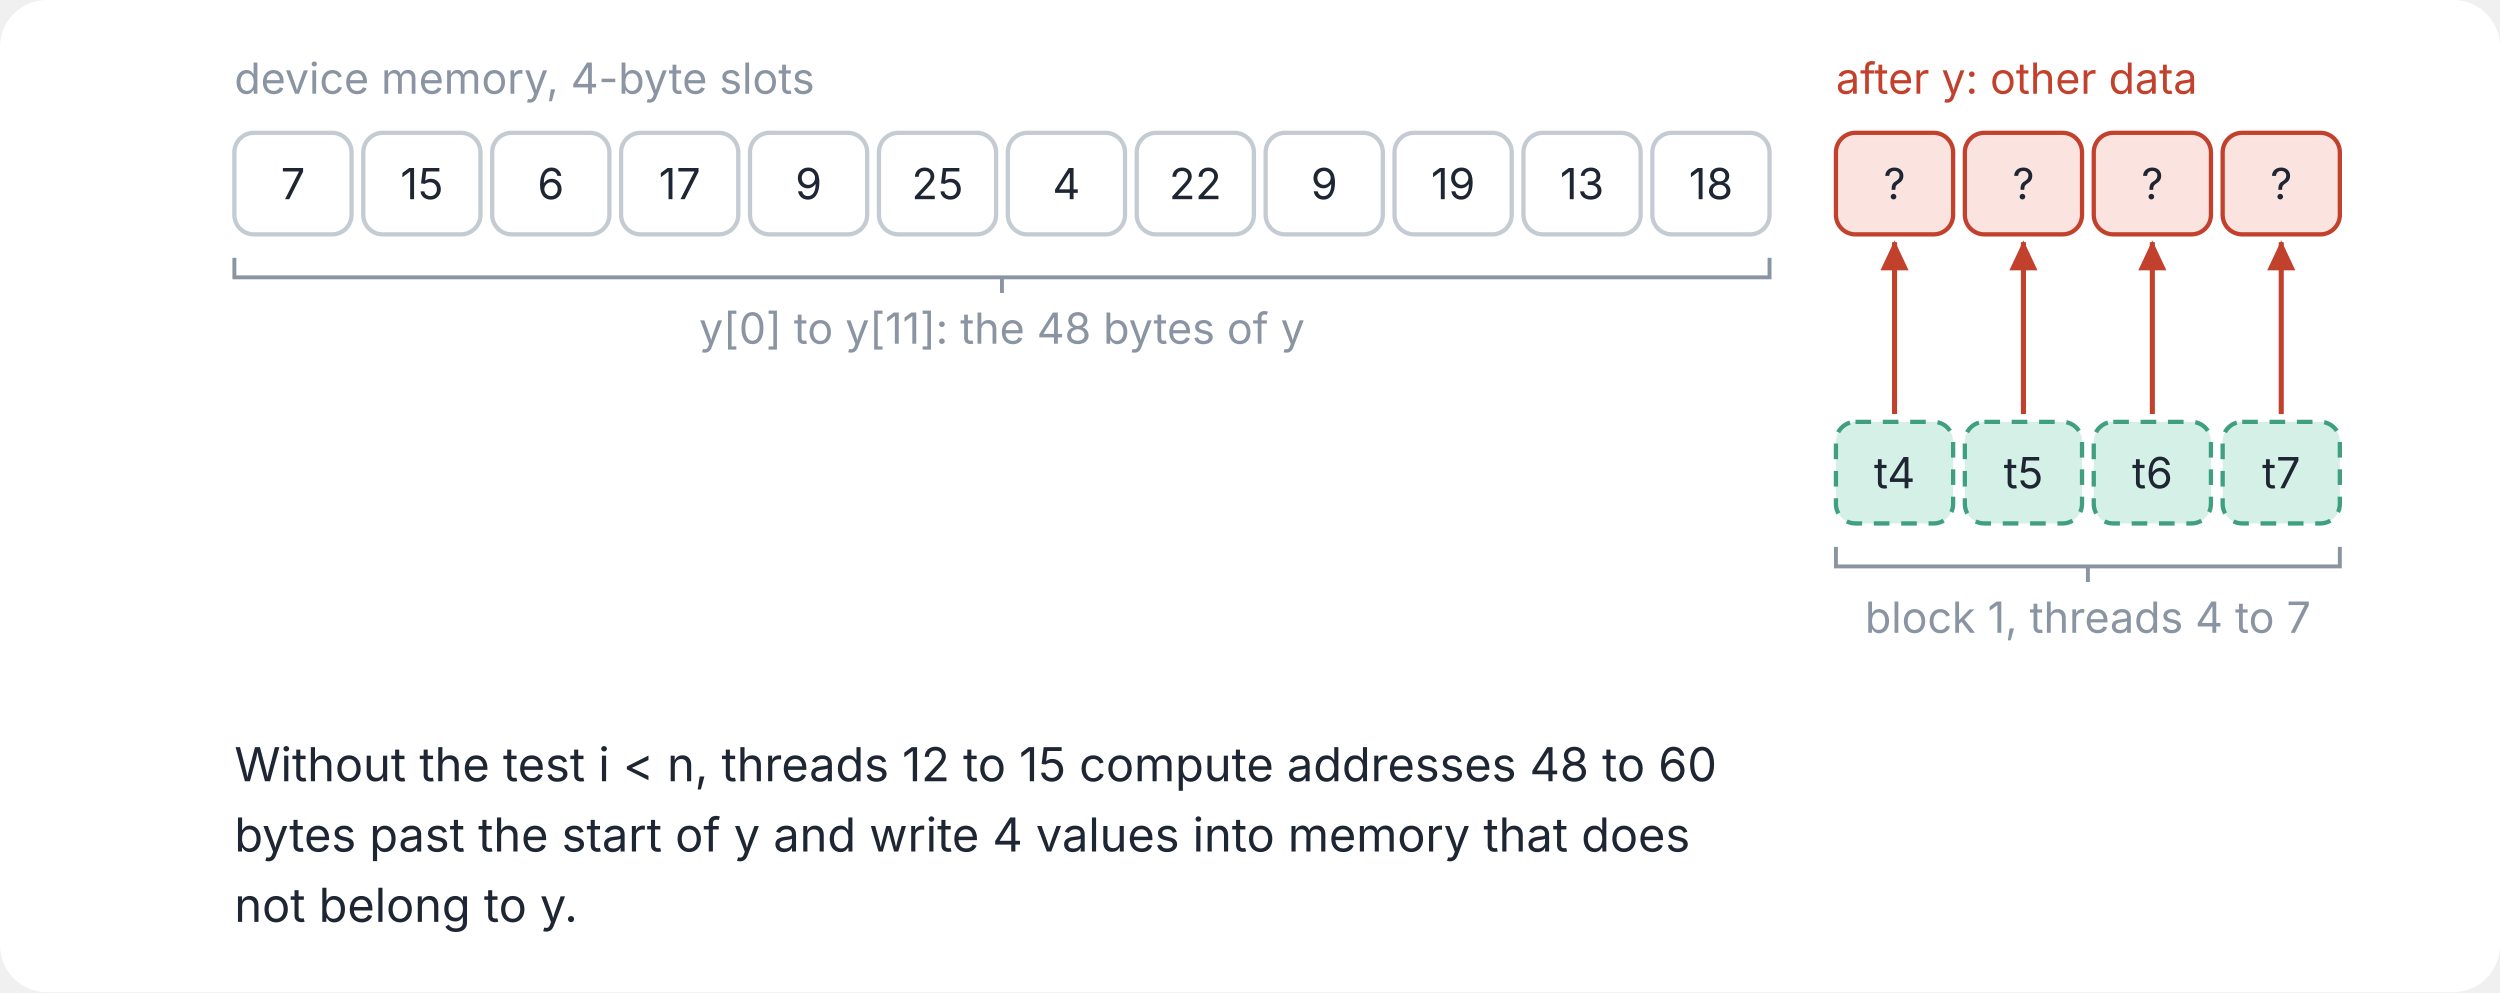
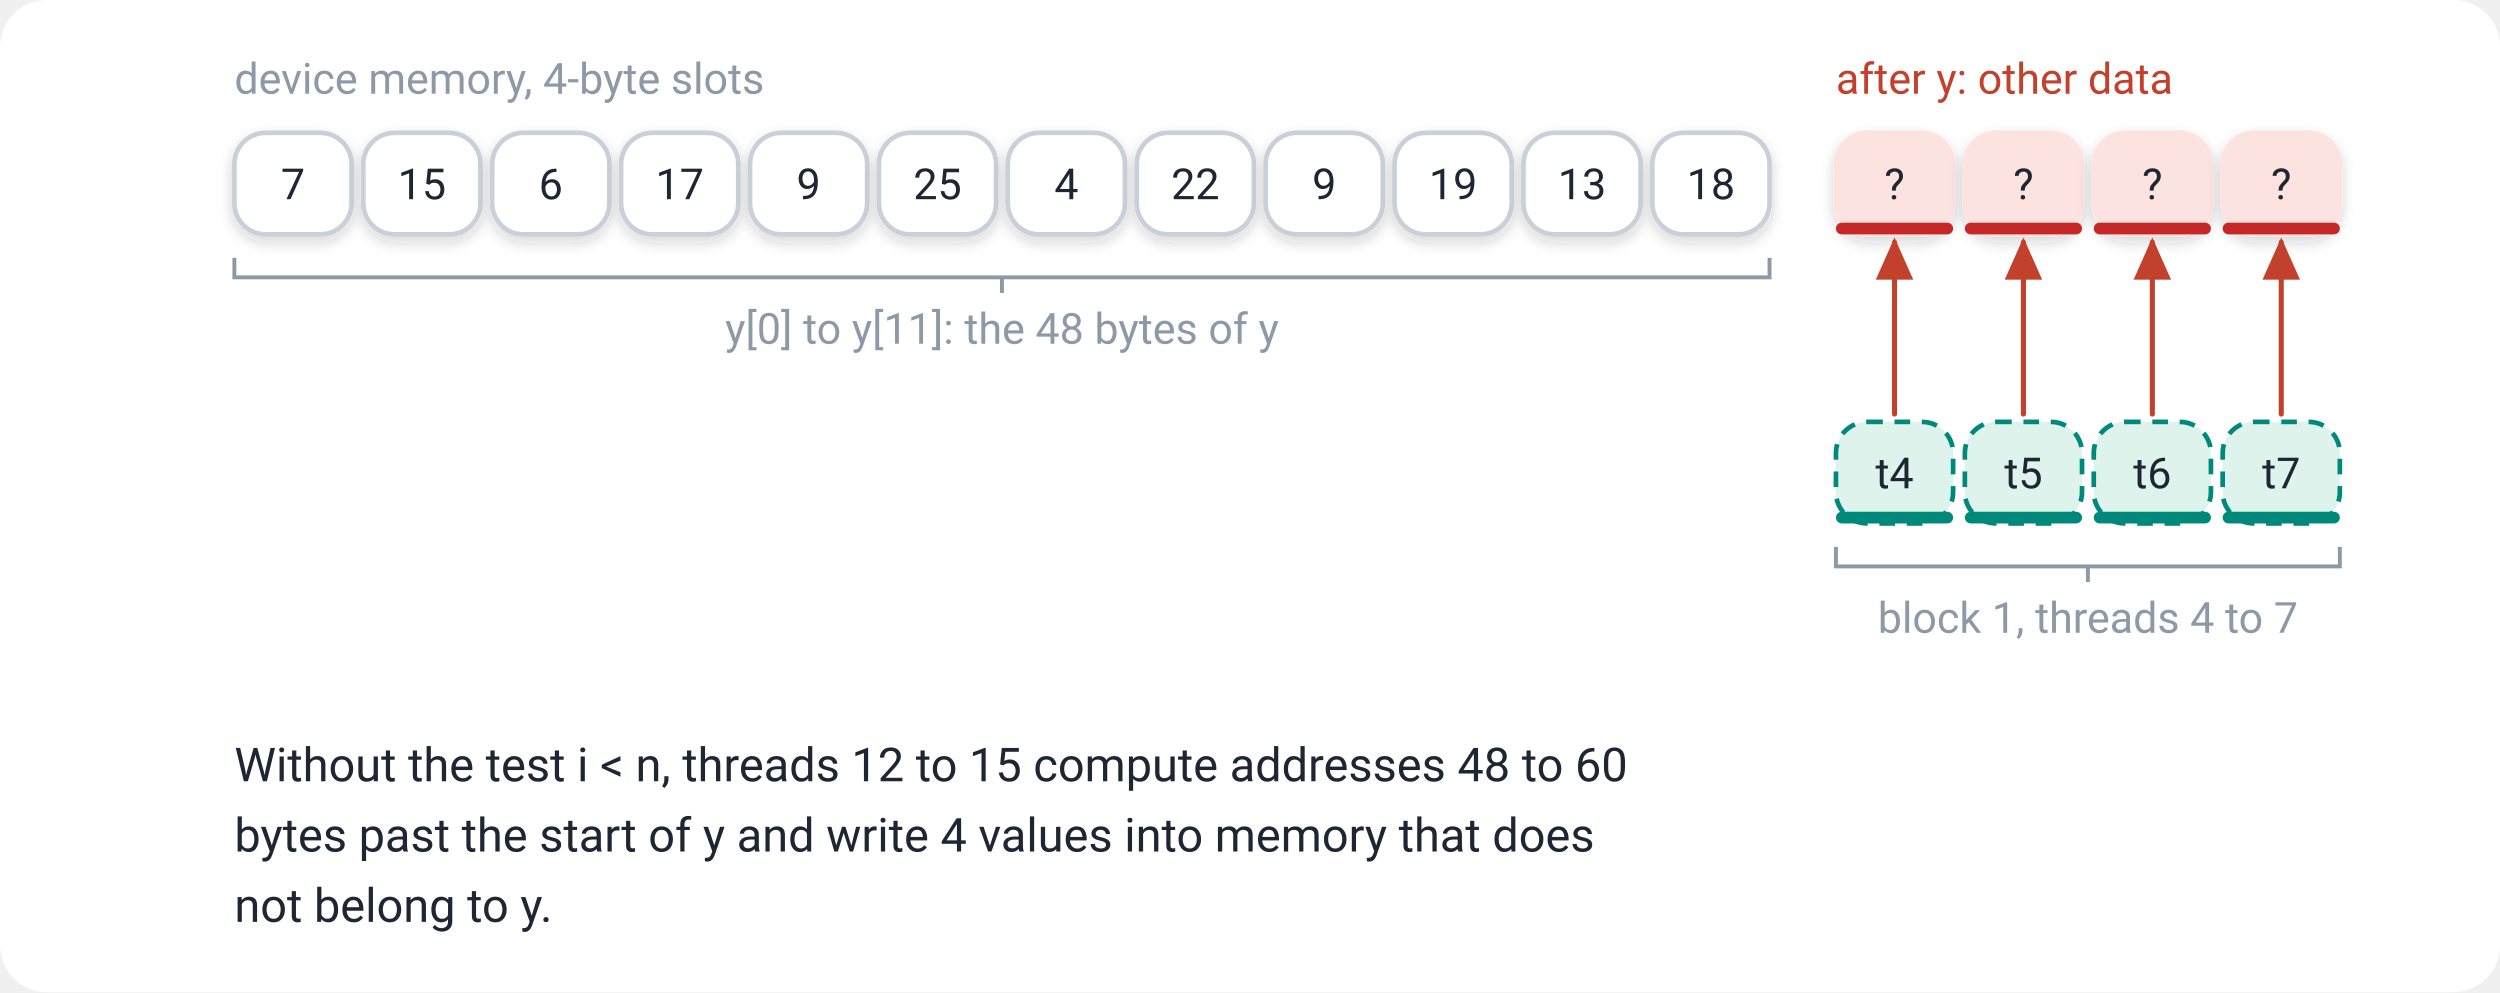
<svg xmlns="http://www.w3.org/2000/svg" viewBox="0 0 640 254" width="640" height="254" role="img" aria-label="Device memory as 4-byte slots. The first 12 hold y[0] to y[11]. The next 4 belong to other data. Without the test i less than n, threads 4 to 7 of block 1, global indices 12 to 15, write into those 4 slots.">
  <style>
-     text { font-family: Inter, "Segoe UI", "Helvetica Neue", Helvetica, Arial, sans-serif; }
+     text { font-family: Roboto, Inter, "Segoe UI", "Helvetica Neue", Arial, sans-serif; }
    .mono { font-family: "JetBrains Mono", "SF Mono", Menlo, Consolas, monospace; }
  </style>
  <defs>
-     <marker id="m-hi" viewBox="0 0 10 10" refX="8.5" refY="5" markerUnits="userSpaceOnUse" markerWidth="9" markerHeight="9" orient="auto">
-       <path d="M0.5,1 L9,5 L0.5,9 Z" fill="#4F52C4" />
+     <marker id="m-hi" viewBox="0 0 10 10" refX="8.5" refY="5" markerUnits="userSpaceOnUse" markerWidth="12" markerHeight="12" orient="auto">
+       <path d="M0.5,1 L9.5,5 L0.5,9 Z" fill="#3F51B5" />
    </marker>
-     <marker id="m-grey" viewBox="0 0 10 10" refX="8.5" refY="5" markerUnits="userSpaceOnUse" markerWidth="9" markerHeight="9" orient="auto">
-       <path d="M0.5,1 L9,5 L0.5,9 Z" fill="#8A94A3" />
+     <marker id="m-grey" viewBox="0 0 10 10" refX="8.5" refY="5" markerUnits="userSpaceOnUse" markerWidth="12" markerHeight="12" orient="auto">
+       <path d="M0.5,1 L9.5,5 L0.5,9 Z" fill="#8E99A8" />
    </marker>
-     <marker id="m-red" viewBox="0 0 10 10" refX="8.5" refY="5" markerUnits="userSpaceOnUse" markerWidth="9" markerHeight="9" orient="auto">
-       <path d="M0.5,1 L9,5 L0.5,9 Z" fill="#C2412D" />
+     <marker id="m-red" viewBox="0 0 10 10" refX="8.5" refY="5" markerUnits="userSpaceOnUse" markerWidth="12" markerHeight="12" orient="auto">
+       <path d="M0.5,1 L9.5,5 L0.5,9 Z" fill="#C2412D" />
    </marker>
-     <marker id="m-ink" viewBox="0 0 10 10" refX="8.5" refY="5" markerUnits="userSpaceOnUse" markerWidth="9" markerHeight="9" orient="auto">
-       <path d="M0.5,1 L9,5 L0.5,9 Z" fill="#1F2633" />
+     <marker id="m-ink" viewBox="0 0 10 10" refX="8.5" refY="5" markerUnits="userSpaceOnUse" markerWidth="12" markerHeight="12" orient="auto">
+       <path d="M0.5,1 L9.5,5 L0.5,9 Z" fill="#1F2633" />
    </marker>
-     <marker id="m-green" viewBox="0 0 10 10" refX="8.5" refY="5" markerUnits="userSpaceOnUse" markerWidth="9" markerHeight="9" orient="auto">
-       <path d="M0.5,1 L9,5 L0.5,9 Z" fill="#2E8B57" />
+     <marker id="m-green" viewBox="0 0 10 10" refX="8.5" refY="5" markerUnits="userSpaceOnUse" markerWidth="12" markerHeight="12" orient="auto">
+       <path d="M0.5,1 L9.5,5 L0.5,9 Z" fill="#2E8B57" />
    </marker>
-     <marker id="m-blue" viewBox="0 0 10 10" refX="8.5" refY="5" markerUnits="userSpaceOnUse" markerWidth="9" markerHeight="9" orient="auto">
-       <path d="M0.5,1 L9,5 L0.5,9 Z" fill="#7275D6" />
+     <marker id="m-blue" viewBox="0 0 10 10" refX="8.5" refY="5" markerUnits="userSpaceOnUse" markerWidth="12" markerHeight="12" orient="auto">
+       <path d="M0.5,1 L9.5,5 L0.5,9 Z" fill="#3F51B5" />
    </marker>
-     <marker id="m-mint" viewBox="0 0 10 10" refX="8.5" refY="5" markerUnits="userSpaceOnUse" markerWidth="9" markerHeight="9" orient="auto">
-       <path d="M0.5,1 L9,5 L0.5,9 Z" fill="#3F9F80" />
+     <marker id="m-mint" viewBox="0 0 10 10" refX="8.5" refY="5" markerUnits="userSpaceOnUse" markerWidth="12" markerHeight="12" orient="auto">
+       <path d="M0.5,1 L9.5,5 L0.5,9 Z" fill="#00897B" />
    </marker>
-     <marker id="m-peach" viewBox="0 0 10 10" refX="8.5" refY="5" markerUnits="userSpaceOnUse" markerWidth="9" markerHeight="9" orient="auto">
-       <path d="M0.5,1 L9,5 L0.5,9 Z" fill="#D98654" />
+     <marker id="m-peach" viewBox="0 0 10 10" refX="8.5" refY="5" markerUnits="userSpaceOnUse" markerWidth="12" markerHeight="12" orient="auto">
+       <path d="M0.5,1 L9.5,5 L0.5,9 Z" fill="#E65100" />
    </marker>
-     <marker id="m-pink" viewBox="0 0 10 10" refX="8.5" refY="5" markerUnits="userSpaceOnUse" markerWidth="9" markerHeight="9" orient="auto">
-       <path d="M0.5,1 L9,5 L0.5,9 Z" fill="#CC6A91" />
+     <marker id="m-pink" viewBox="0 0 10 10" refX="8.5" refY="5" markerUnits="userSpaceOnUse" markerWidth="12" markerHeight="12" orient="auto">
+       <path d="M0.5,1 L9.5,5 L0.5,9 Z" fill="#C2185B" />
    </marker>
+     <filter id="elev" x="-20%" y="-20%" width="140%" height="160%">
+       <feDropShadow dx="0" dy="1.5" stdDeviation="1.6" flood-color="#1F2633" flood-opacity="0.18" />
+     </filter>
  </defs>
  <rect width="640" height="254" rx="12" fill="#FFFFFF" />
-   <text x="60.0" y="24.0" font-size="11" fill="#8A94A3" text-anchor="start" font-weight="400" xml:space="preserve">device memory, 4-byte slots</text>
-   <rect x="60.0" y="34.0" width="30.0" height="26.0" rx="5" fill="#FFFFFF" stroke="#C5CBD3" stroke-width="1.1" />
+   <text x="60.0" y="24.0" font-size="11" fill="#8E99A8" text-anchor="start" font-weight="400" xml:space="preserve">device memory, 4-byte slots</text>
+   <rect x="60.0" y="34.0" width="30.0" height="26.0" rx="8" fill="#FFFFFF" stroke="#C9D0D9" stroke-width="1.2" filter="url(#elev)" />
  <text x="75.0" y="51.0" font-size="11" fill="#1F2633" text-anchor="middle" font-weight="400" xml:space="preserve">7</text>
-   <rect x="93.0" y="34.0" width="30.0" height="26.0" rx="5" fill="#FFFFFF" stroke="#C5CBD3" stroke-width="1.1" />
+   <rect x="93.0" y="34.0" width="30.0" height="26.0" rx="8" fill="#FFFFFF" stroke="#C9D0D9" stroke-width="1.2" filter="url(#elev)" />
  <text x="108.0" y="51.0" font-size="11" fill="#1F2633" text-anchor="middle" font-weight="400" xml:space="preserve">15</text>
-   <rect x="126.0" y="34.0" width="30.0" height="26.0" rx="5" fill="#FFFFFF" stroke="#C5CBD3" stroke-width="1.1" />
+   <rect x="126.0" y="34.0" width="30.0" height="26.0" rx="8" fill="#FFFFFF" stroke="#C9D0D9" stroke-width="1.2" filter="url(#elev)" />
  <text x="141.0" y="51.0" font-size="11" fill="#1F2633" text-anchor="middle" font-weight="400" xml:space="preserve">6</text>
-   <rect x="159.0" y="34.0" width="30.0" height="26.0" rx="5" fill="#FFFFFF" stroke="#C5CBD3" stroke-width="1.1" />
+   <rect x="159.0" y="34.0" width="30.0" height="26.0" rx="8" fill="#FFFFFF" stroke="#C9D0D9" stroke-width="1.2" filter="url(#elev)" />
  <text x="174.0" y="51.0" font-size="11" fill="#1F2633" text-anchor="middle" font-weight="400" xml:space="preserve">17</text>
-   <rect x="192.0" y="34.0" width="30.0" height="26.0" rx="5" fill="#FFFFFF" stroke="#C5CBD3" stroke-width="1.1" />
+   <rect x="192.0" y="34.0" width="30.0" height="26.0" rx="8" fill="#FFFFFF" stroke="#C9D0D9" stroke-width="1.2" filter="url(#elev)" />
  <text x="207.0" y="51.0" font-size="11" fill="#1F2633" text-anchor="middle" font-weight="400" xml:space="preserve">9</text>
-   <rect x="225.0" y="34.0" width="30.0" height="26.0" rx="5" fill="#FFFFFF" stroke="#C5CBD3" stroke-width="1.1" />
+   <rect x="225.0" y="34.0" width="30.0" height="26.0" rx="8" fill="#FFFFFF" stroke="#C9D0D9" stroke-width="1.2" filter="url(#elev)" />
  <text x="240.0" y="51.0" font-size="11" fill="#1F2633" text-anchor="middle" font-weight="400" xml:space="preserve">25</text>
-   <rect x="258.0" y="34.0" width="30.0" height="26.0" rx="5" fill="#FFFFFF" stroke="#C5CBD3" stroke-width="1.1" />
+   <rect x="258.0" y="34.0" width="30.0" height="26.0" rx="8" fill="#FFFFFF" stroke="#C9D0D9" stroke-width="1.2" filter="url(#elev)" />
  <text x="273.0" y="51.0" font-size="11" fill="#1F2633" text-anchor="middle" font-weight="400" xml:space="preserve">4</text>
-   <rect x="291.0" y="34.0" width="30.0" height="26.0" rx="5" fill="#FFFFFF" stroke="#C5CBD3" stroke-width="1.1" />
+   <rect x="291.0" y="34.0" width="30.0" height="26.0" rx="8" fill="#FFFFFF" stroke="#C9D0D9" stroke-width="1.2" filter="url(#elev)" />
  <text x="306.0" y="51.0" font-size="11" fill="#1F2633" text-anchor="middle" font-weight="400" xml:space="preserve">22</text>
-   <rect x="324.0" y="34.0" width="30.0" height="26.0" rx="5" fill="#FFFFFF" stroke="#C5CBD3" stroke-width="1.1" />
+   <rect x="324.0" y="34.0" width="30.0" height="26.0" rx="8" fill="#FFFFFF" stroke="#C9D0D9" stroke-width="1.2" filter="url(#elev)" />
  <text x="339.0" y="51.0" font-size="11" fill="#1F2633" text-anchor="middle" font-weight="400" xml:space="preserve">9</text>
-   <rect x="357.0" y="34.0" width="30.0" height="26.0" rx="5" fill="#FFFFFF" stroke="#C5CBD3" stroke-width="1.1" />
+   <rect x="357.0" y="34.0" width="30.0" height="26.0" rx="8" fill="#FFFFFF" stroke="#C9D0D9" stroke-width="1.2" filter="url(#elev)" />
  <text x="372.0" y="51.0" font-size="11" fill="#1F2633" text-anchor="middle" font-weight="400" xml:space="preserve">19</text>
-   <rect x="390.0" y="34.0" width="30.0" height="26.0" rx="5" fill="#FFFFFF" stroke="#C5CBD3" stroke-width="1.1" />
+   <rect x="390.0" y="34.0" width="30.0" height="26.0" rx="8" fill="#FFFFFF" stroke="#C9D0D9" stroke-width="1.2" filter="url(#elev)" />
  <text x="405.0" y="51.0" font-size="11" fill="#1F2633" text-anchor="middle" font-weight="400" xml:space="preserve">13</text>
-   <rect x="423.0" y="34.0" width="30.0" height="26.0" rx="5" fill="#FFFFFF" stroke="#C5CBD3" stroke-width="1.1" />
+   <rect x="423.0" y="34.0" width="30.0" height="26.0" rx="8" fill="#FFFFFF" stroke="#C9D0D9" stroke-width="1.2" filter="url(#elev)" />
  <text x="438.0" y="51.0" font-size="11" fill="#1F2633" text-anchor="middle" font-weight="400" xml:space="preserve">18</text>
-   <rect x="470.0" y="34.0" width="30.0" height="26.0" rx="5" fill="#FBE4E0" stroke="#C2412D" stroke-width="1.1" />
+   <rect x="470.0" y="34.0" width="30.0" height="26.0" rx="8" fill="#FDE3E0" stroke="#FDE3E0" stroke-width="1.2" filter="url(#elev)" />
+   <rect x="470.0" y="57.0" width="30.0" height="3" rx="1.5" fill="#C62828" />
  <text x="485.0" y="51.0" font-size="11" fill="#1F2633" text-anchor="middle" font-weight="400" xml:space="preserve">?</text>
-   <line x1="485.0" y1="106.0" x2="485.0" y2="62.0" stroke="#C2412D" stroke-width="1.3" marker-end="url(#m-red)" />
-   <rect x="470.0" y="108.0" width="30.0" height="26.0" rx="5" fill="#D5F0E6" stroke="#3F9F80" stroke-width="1.1" stroke-dasharray="4 3" />
+   <line x1="485.0" y1="106.0" x2="485.0" y2="62.0" stroke="#C2412D" stroke-width="1.3" stroke-linecap="round" marker-end="url(#m-red)" />
+   <rect x="470.0" y="108.0" width="30.0" height="26.0" rx="8" fill="#DDF3EC" stroke="#00897B" stroke-width="1.2" stroke-dasharray="4 3" />
+   <rect x="470.0" y="131.0" width="30.0" height="3" rx="1.5" fill="#00897B" />
  <text x="485.0" y="125.0" font-size="11" fill="#1F2633" text-anchor="middle" font-weight="400" xml:space="preserve">t4</text>
-   <rect x="503.0" y="34.0" width="30.0" height="26.0" rx="5" fill="#FBE4E0" stroke="#C2412D" stroke-width="1.1" />
+   <rect x="503.0" y="34.0" width="30.0" height="26.0" rx="8" fill="#FDE3E0" stroke="#FDE3E0" stroke-width="1.2" filter="url(#elev)" />
+   <rect x="503.0" y="57.0" width="30.0" height="3" rx="1.5" fill="#C62828" />
  <text x="518.0" y="51.0" font-size="11" fill="#1F2633" text-anchor="middle" font-weight="400" xml:space="preserve">?</text>
-   <line x1="518.0" y1="106.0" x2="518.0" y2="62.0" stroke="#C2412D" stroke-width="1.3" marker-end="url(#m-red)" />
-   <rect x="503.0" y="108.0" width="30.0" height="26.0" rx="5" fill="#D5F0E6" stroke="#3F9F80" stroke-width="1.1" stroke-dasharray="4 3" />
+   <line x1="518.0" y1="106.0" x2="518.0" y2="62.0" stroke="#C2412D" stroke-width="1.3" stroke-linecap="round" marker-end="url(#m-red)" />
+   <rect x="503.0" y="108.0" width="30.0" height="26.0" rx="8" fill="#DDF3EC" stroke="#00897B" stroke-width="1.2" stroke-dasharray="4 3" />
+   <rect x="503.0" y="131.0" width="30.0" height="3" rx="1.5" fill="#00897B" />
  <text x="518.0" y="125.0" font-size="11" fill="#1F2633" text-anchor="middle" font-weight="400" xml:space="preserve">t5</text>
-   <rect x="536.0" y="34.0" width="30.0" height="26.0" rx="5" fill="#FBE4E0" stroke="#C2412D" stroke-width="1.1" />
+   <rect x="536.0" y="34.0" width="30.0" height="26.0" rx="8" fill="#FDE3E0" stroke="#FDE3E0" stroke-width="1.2" filter="url(#elev)" />
+   <rect x="536.0" y="57.0" width="30.0" height="3" rx="1.5" fill="#C62828" />
  <text x="551.0" y="51.0" font-size="11" fill="#1F2633" text-anchor="middle" font-weight="400" xml:space="preserve">?</text>
-   <line x1="551.0" y1="106.0" x2="551.0" y2="62.0" stroke="#C2412D" stroke-width="1.3" marker-end="url(#m-red)" />
-   <rect x="536.0" y="108.0" width="30.0" height="26.0" rx="5" fill="#D5F0E6" stroke="#3F9F80" stroke-width="1.1" stroke-dasharray="4 3" />
+   <line x1="551.0" y1="106.0" x2="551.0" y2="62.0" stroke="#C2412D" stroke-width="1.3" stroke-linecap="round" marker-end="url(#m-red)" />
+   <rect x="536.0" y="108.0" width="30.0" height="26.0" rx="8" fill="#DDF3EC" stroke="#00897B" stroke-width="1.2" stroke-dasharray="4 3" />
+   <rect x="536.0" y="131.0" width="30.0" height="3" rx="1.5" fill="#00897B" />
  <text x="551.0" y="125.0" font-size="11" fill="#1F2633" text-anchor="middle" font-weight="400" xml:space="preserve">t6</text>
-   <rect x="569.0" y="34.0" width="30.0" height="26.0" rx="5" fill="#FBE4E0" stroke="#C2412D" stroke-width="1.1" />
+   <rect x="569.0" y="34.0" width="30.0" height="26.0" rx="8" fill="#FDE3E0" stroke="#FDE3E0" stroke-width="1.2" filter="url(#elev)" />
+   <rect x="569.0" y="57.0" width="30.0" height="3" rx="1.5" fill="#C62828" />
  <text x="584.0" y="51.0" font-size="11" fill="#1F2633" text-anchor="middle" font-weight="400" xml:space="preserve">?</text>
-   <line x1="584.0" y1="106.0" x2="584.0" y2="62.0" stroke="#C2412D" stroke-width="1.3" marker-end="url(#m-red)" />
-   <rect x="569.0" y="108.0" width="30.0" height="26.0" rx="5" fill="#D5F0E6" stroke="#3F9F80" stroke-width="1.1" stroke-dasharray="4 3" />
+   <line x1="584.0" y1="106.0" x2="584.0" y2="62.0" stroke="#C2412D" stroke-width="1.3" stroke-linecap="round" marker-end="url(#m-red)" />
+   <rect x="569.0" y="108.0" width="30.0" height="26.0" rx="8" fill="#DDF3EC" stroke="#00897B" stroke-width="1.2" stroke-dasharray="4 3" />
+   <rect x="569.0" y="131.0" width="30.0" height="3" rx="1.5" fill="#00897B" />
  <text x="584.0" y="125.0" font-size="11" fill="#1F2633" text-anchor="middle" font-weight="400" xml:space="preserve">t7</text>
-   <path d="M60,66 v5 H453 v-5 M256.5,71 v4" fill="none" stroke="#8A94A3" stroke-width="1" />
-   <text x="256.5" y="88.0" font-size="11" fill="#8A94A3" text-anchor="middle" font-weight="400" xml:space="preserve">y[0] to y[11]: the 48 bytes of y</text>
-   <path d="M470,140 v5 H599 v-5 M534.5,145 v4" fill="none" stroke="#8A94A3" stroke-width="1" />
-   <text x="534.5" y="162.0" font-size="11" fill="#8A94A3" text-anchor="middle" font-weight="400" xml:space="preserve">block 1, threads 4 to 7</text>
+   <path d="M60,66 v5 H453 v-5 M256.5,71 v4" fill="none" stroke="#8E99A8" stroke-width="1" />
+   <text x="256.5" y="88.0" font-size="11" fill="#8E99A8" text-anchor="middle" font-weight="400" xml:space="preserve">y[0] to y[11]: the 48 bytes of y</text>
+   <path d="M470,140 v5 H599 v-5 M534.5,145 v4" fill="none" stroke="#8E99A8" stroke-width="1" />
+   <text x="534.5" y="162.0" font-size="11" fill="#8E99A8" text-anchor="middle" font-weight="400" xml:space="preserve">block 1, threads 4 to 7</text>
  <text x="470.0" y="24.0" font-size="11" fill="#C2412D" text-anchor="start" font-weight="400" xml:space="preserve">after y: other data</text>
  <text x="60.0" y="200.0" font-size="12" fill="#1F2633" text-anchor="start" font-weight="400" xml:space="preserve">Without the test i &lt; n, threads 12 to 15 compute addresses 48 to 60</text>
  <text x="60.0" y="218.0" font-size="12" fill="#1F2633" text-anchor="start" font-weight="400" xml:space="preserve">bytes past the start of y and write 4 values into memory that does</text>
  <text x="60.0" y="236.0" font-size="12" fill="#1F2633" text-anchor="start" font-weight="400" xml:space="preserve">not belong to y.</text>
</svg>
